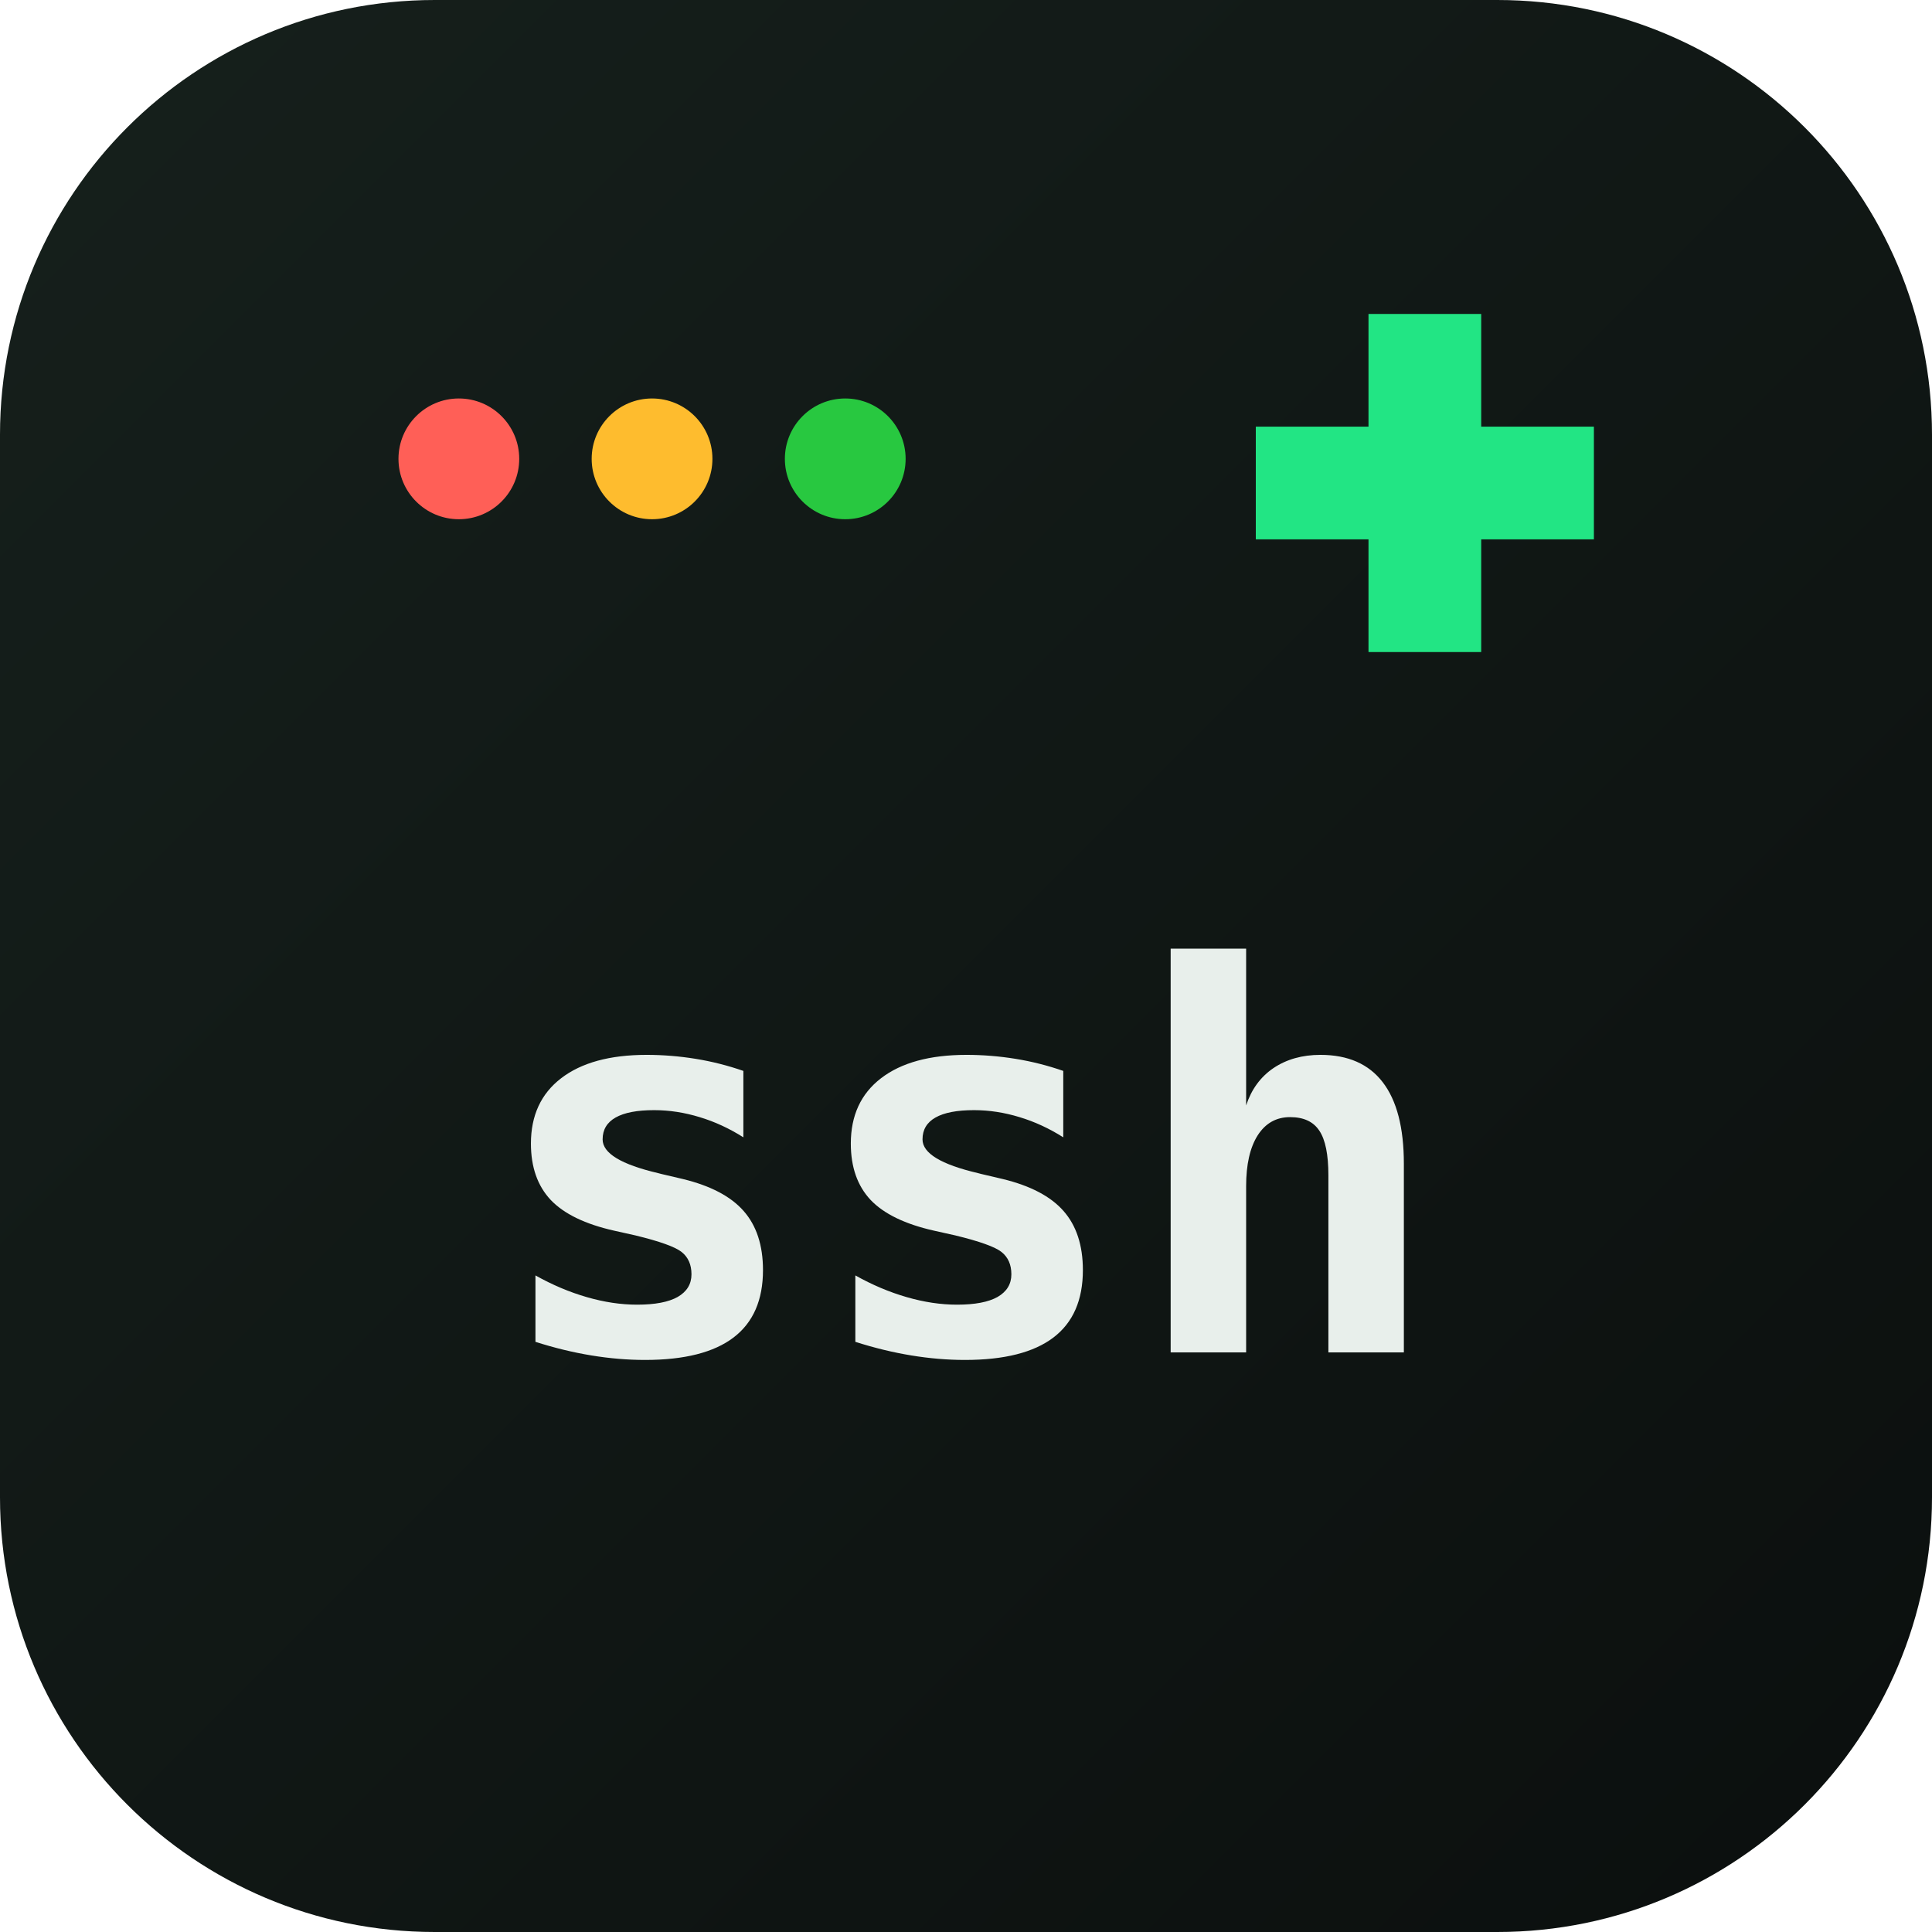
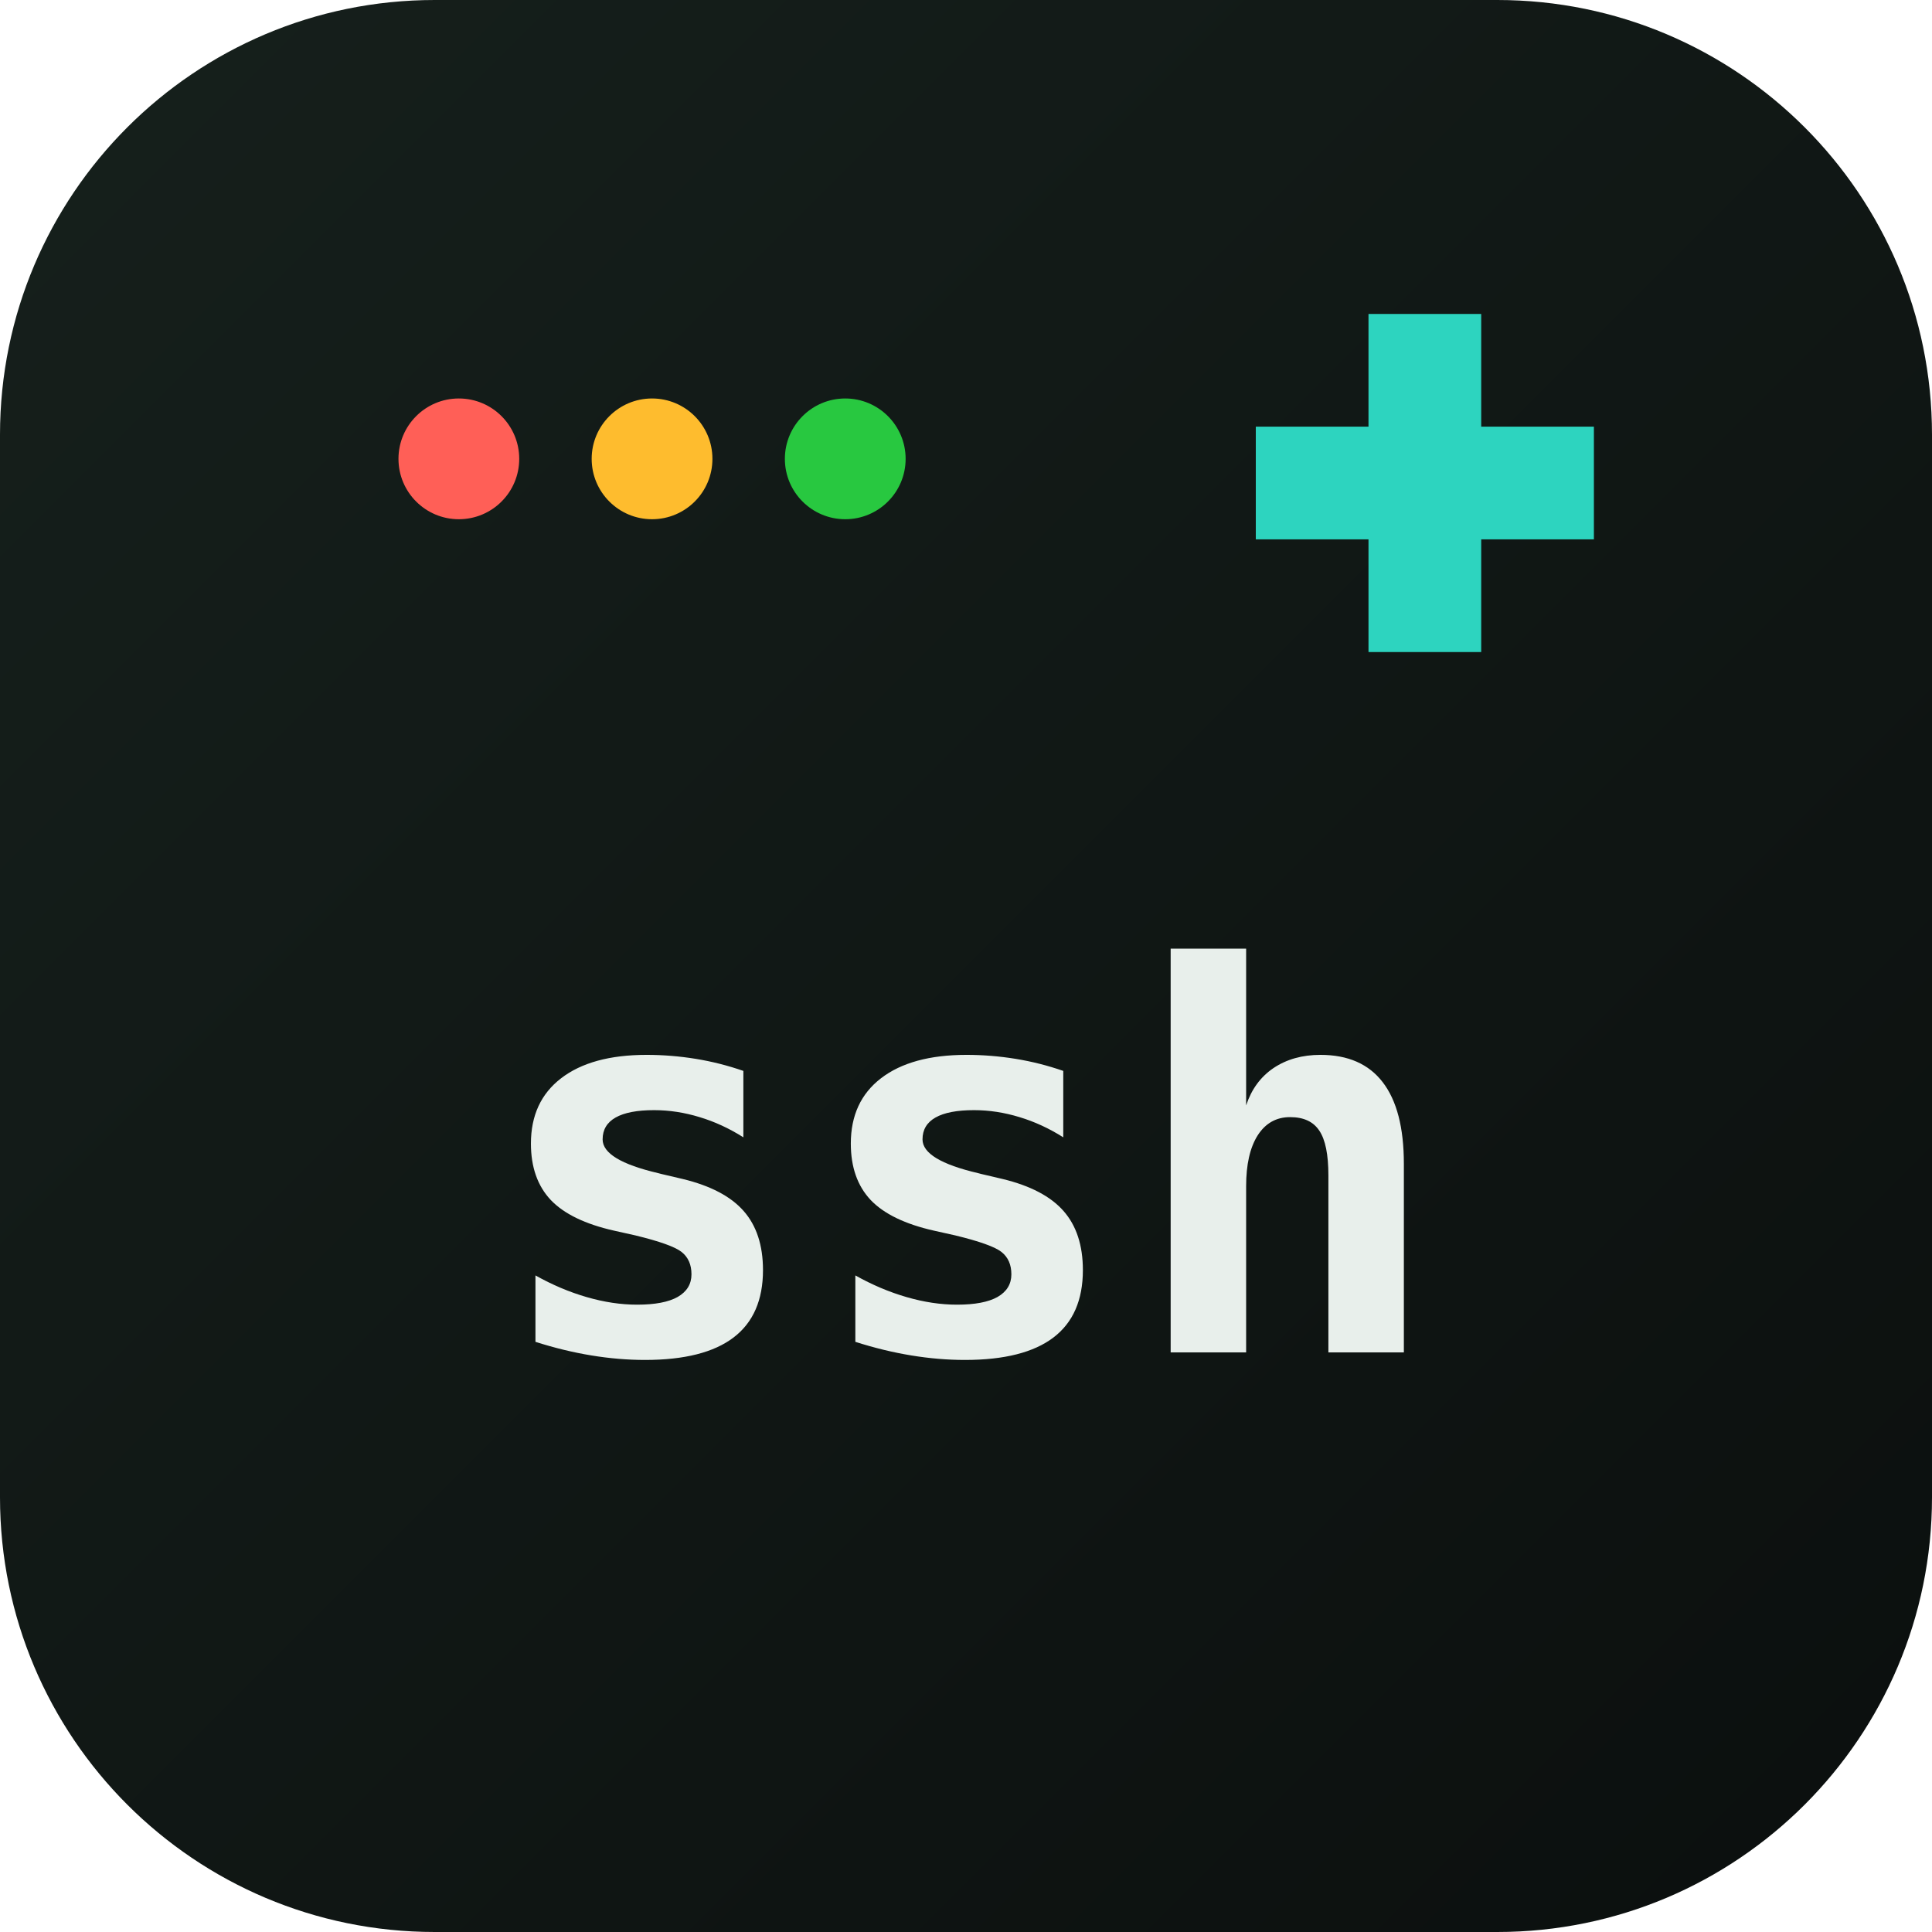
<svg xmlns="http://www.w3.org/2000/svg" width="160" height="160" viewBox="0 0 160 160">
  <defs>
    <linearGradient id="bg" x1="0" y1="0" x2="1" y2="1">
      <stop offset="0" stop-color="#16201c" />
      <stop offset="1" stop-color="#0b0f0e" />
    </linearGradient>
  </defs>
  <rect width="160" height="160" rx="36" fill="url(#bg)" />
  <circle cx="38" cy="38" r="5" fill="#ff5f57" />
  <circle cx="54" cy="38" r="5" fill="#febc2e" />
  <circle cx="70" cy="38" r="5" fill="#28c840" />
-   <path d="M113.333 26h9.334v9.333H132v9.334h-9.333V54h-9.334v-9.333H104v-9.334h9.333z" fill="#22e584" />
+   <path d="M113.333 26h9.334v9.333H132v9.334h-9.333V54h-9.334v-9.333H104v-9.334h9.333z" fill="#2dd4bf" />
  <text x="80" y="112" text-anchor="middle" font-family="DejaVu Sans Mono, Menlo, Consolas, monospace" font-size="44" font-weight="700" fill="#e8efeb">ssh</text>
</svg>
